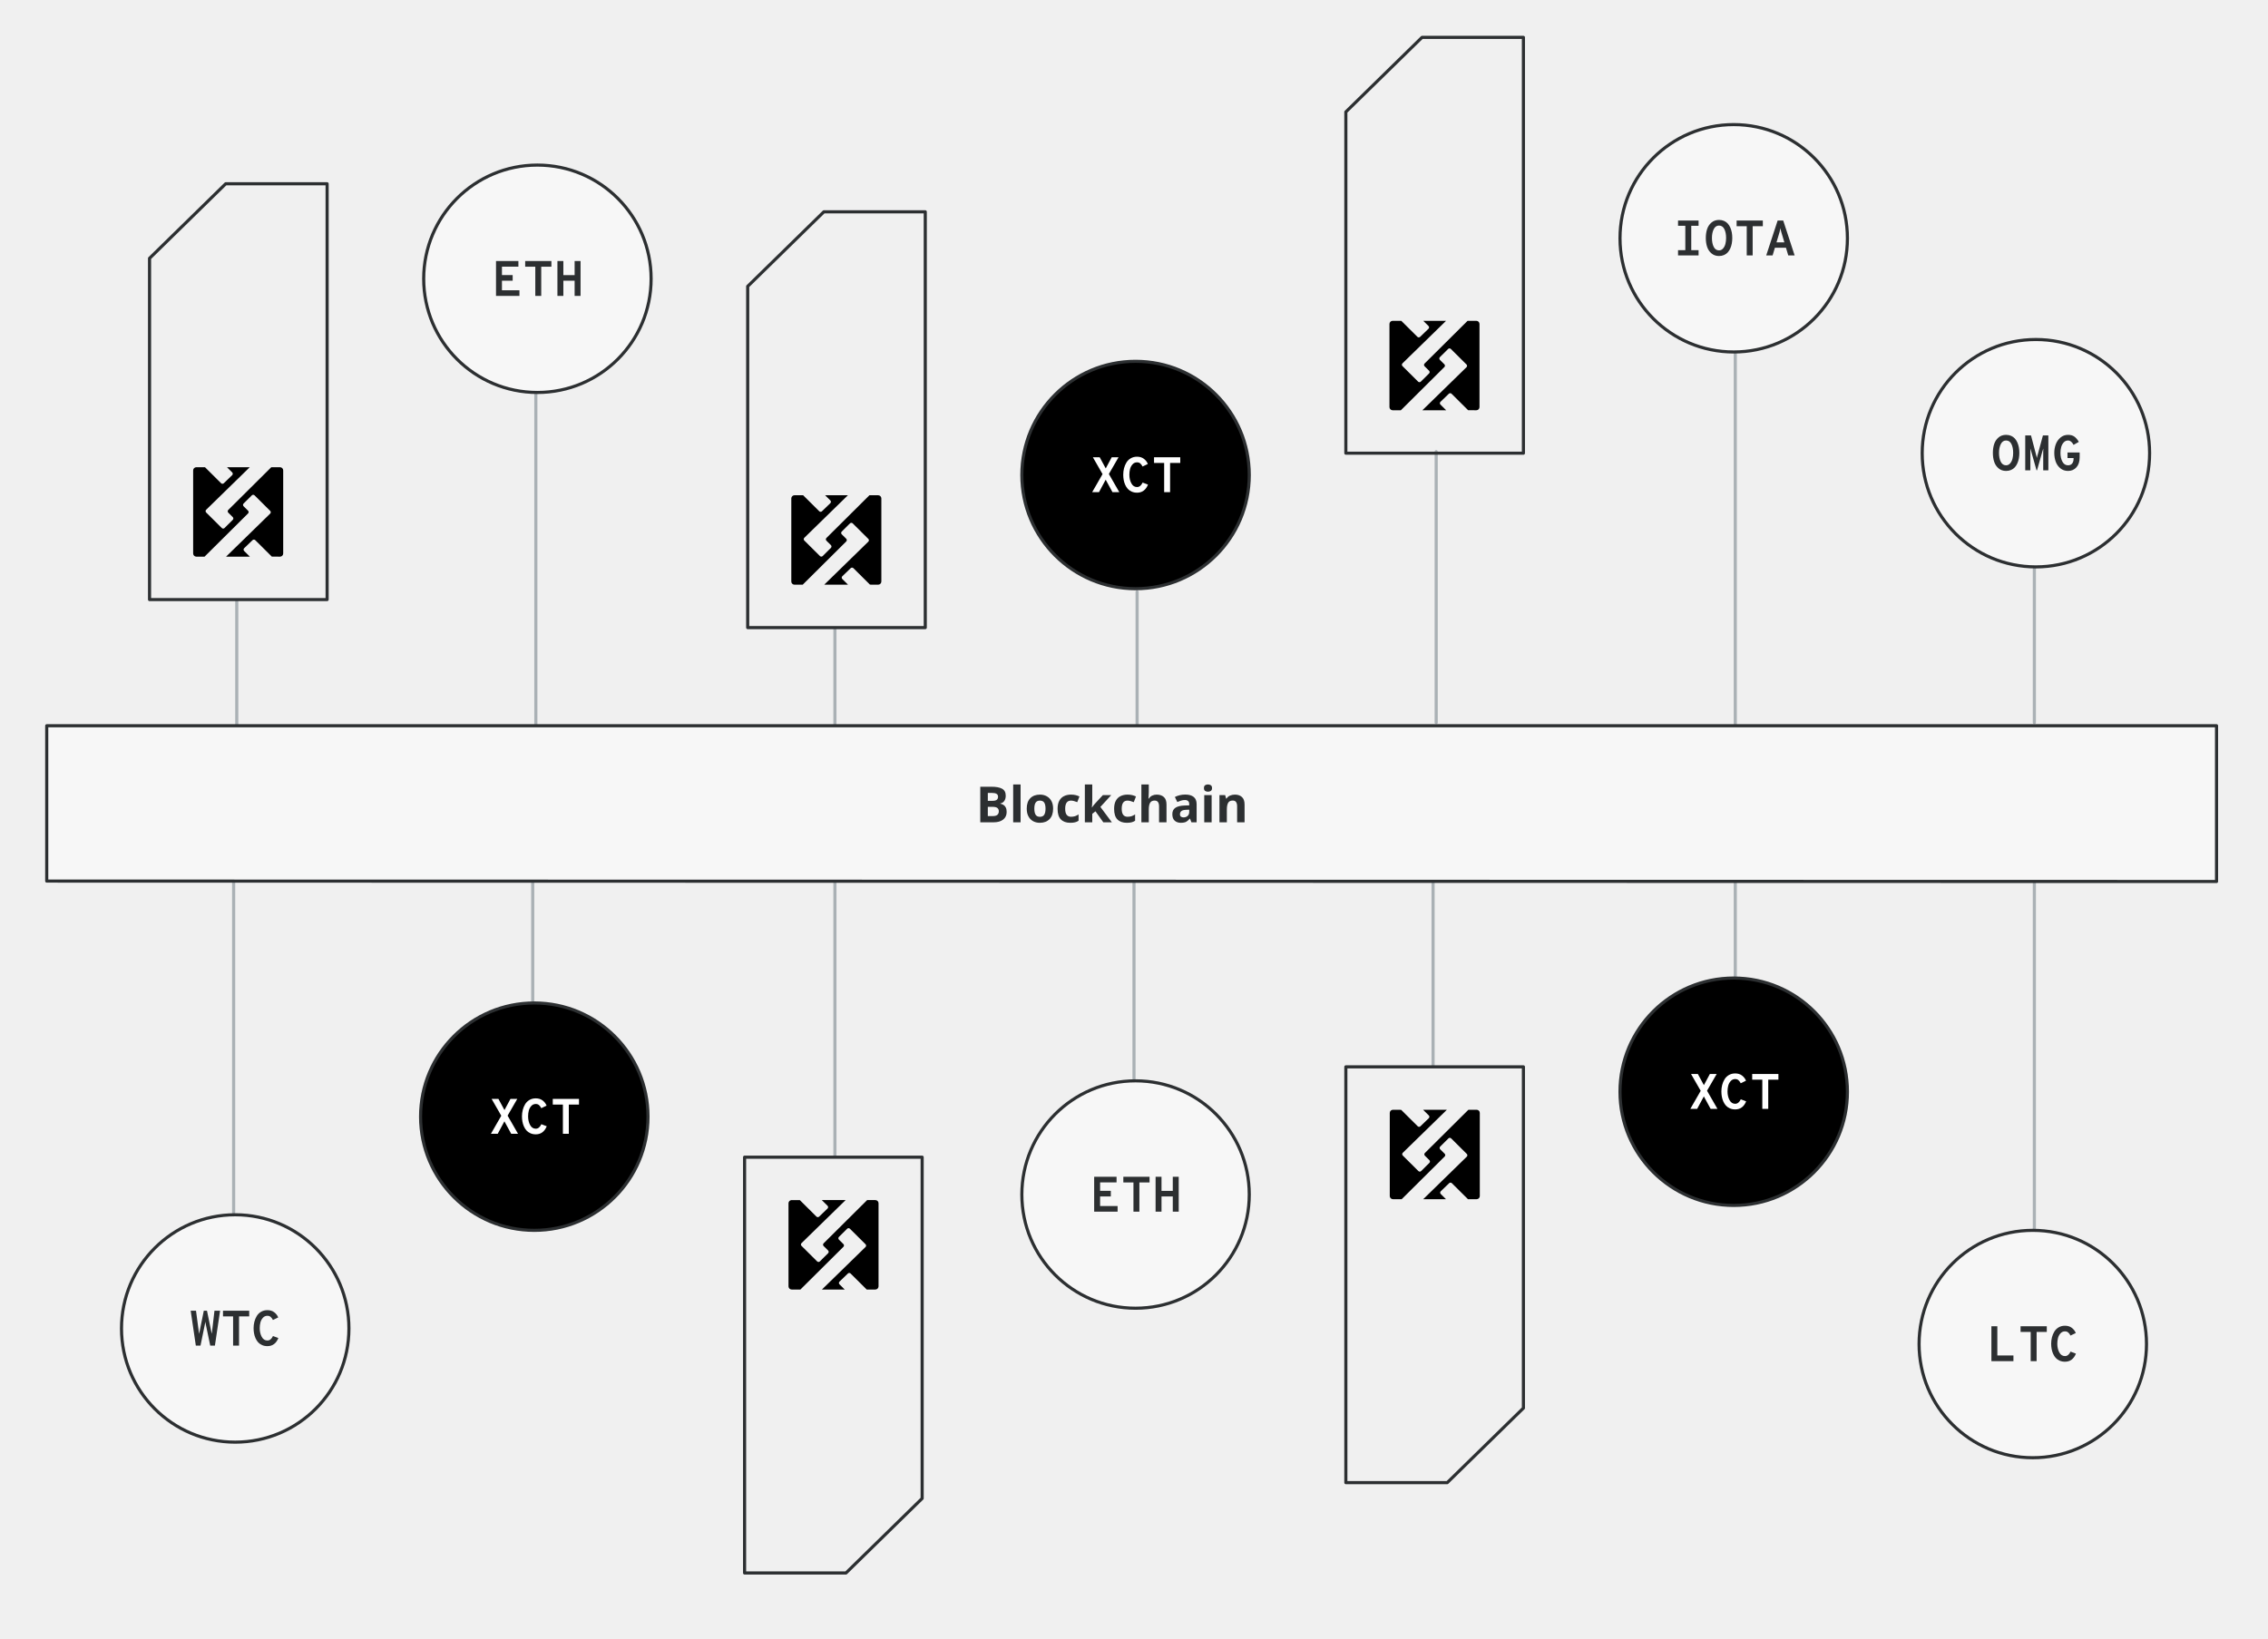
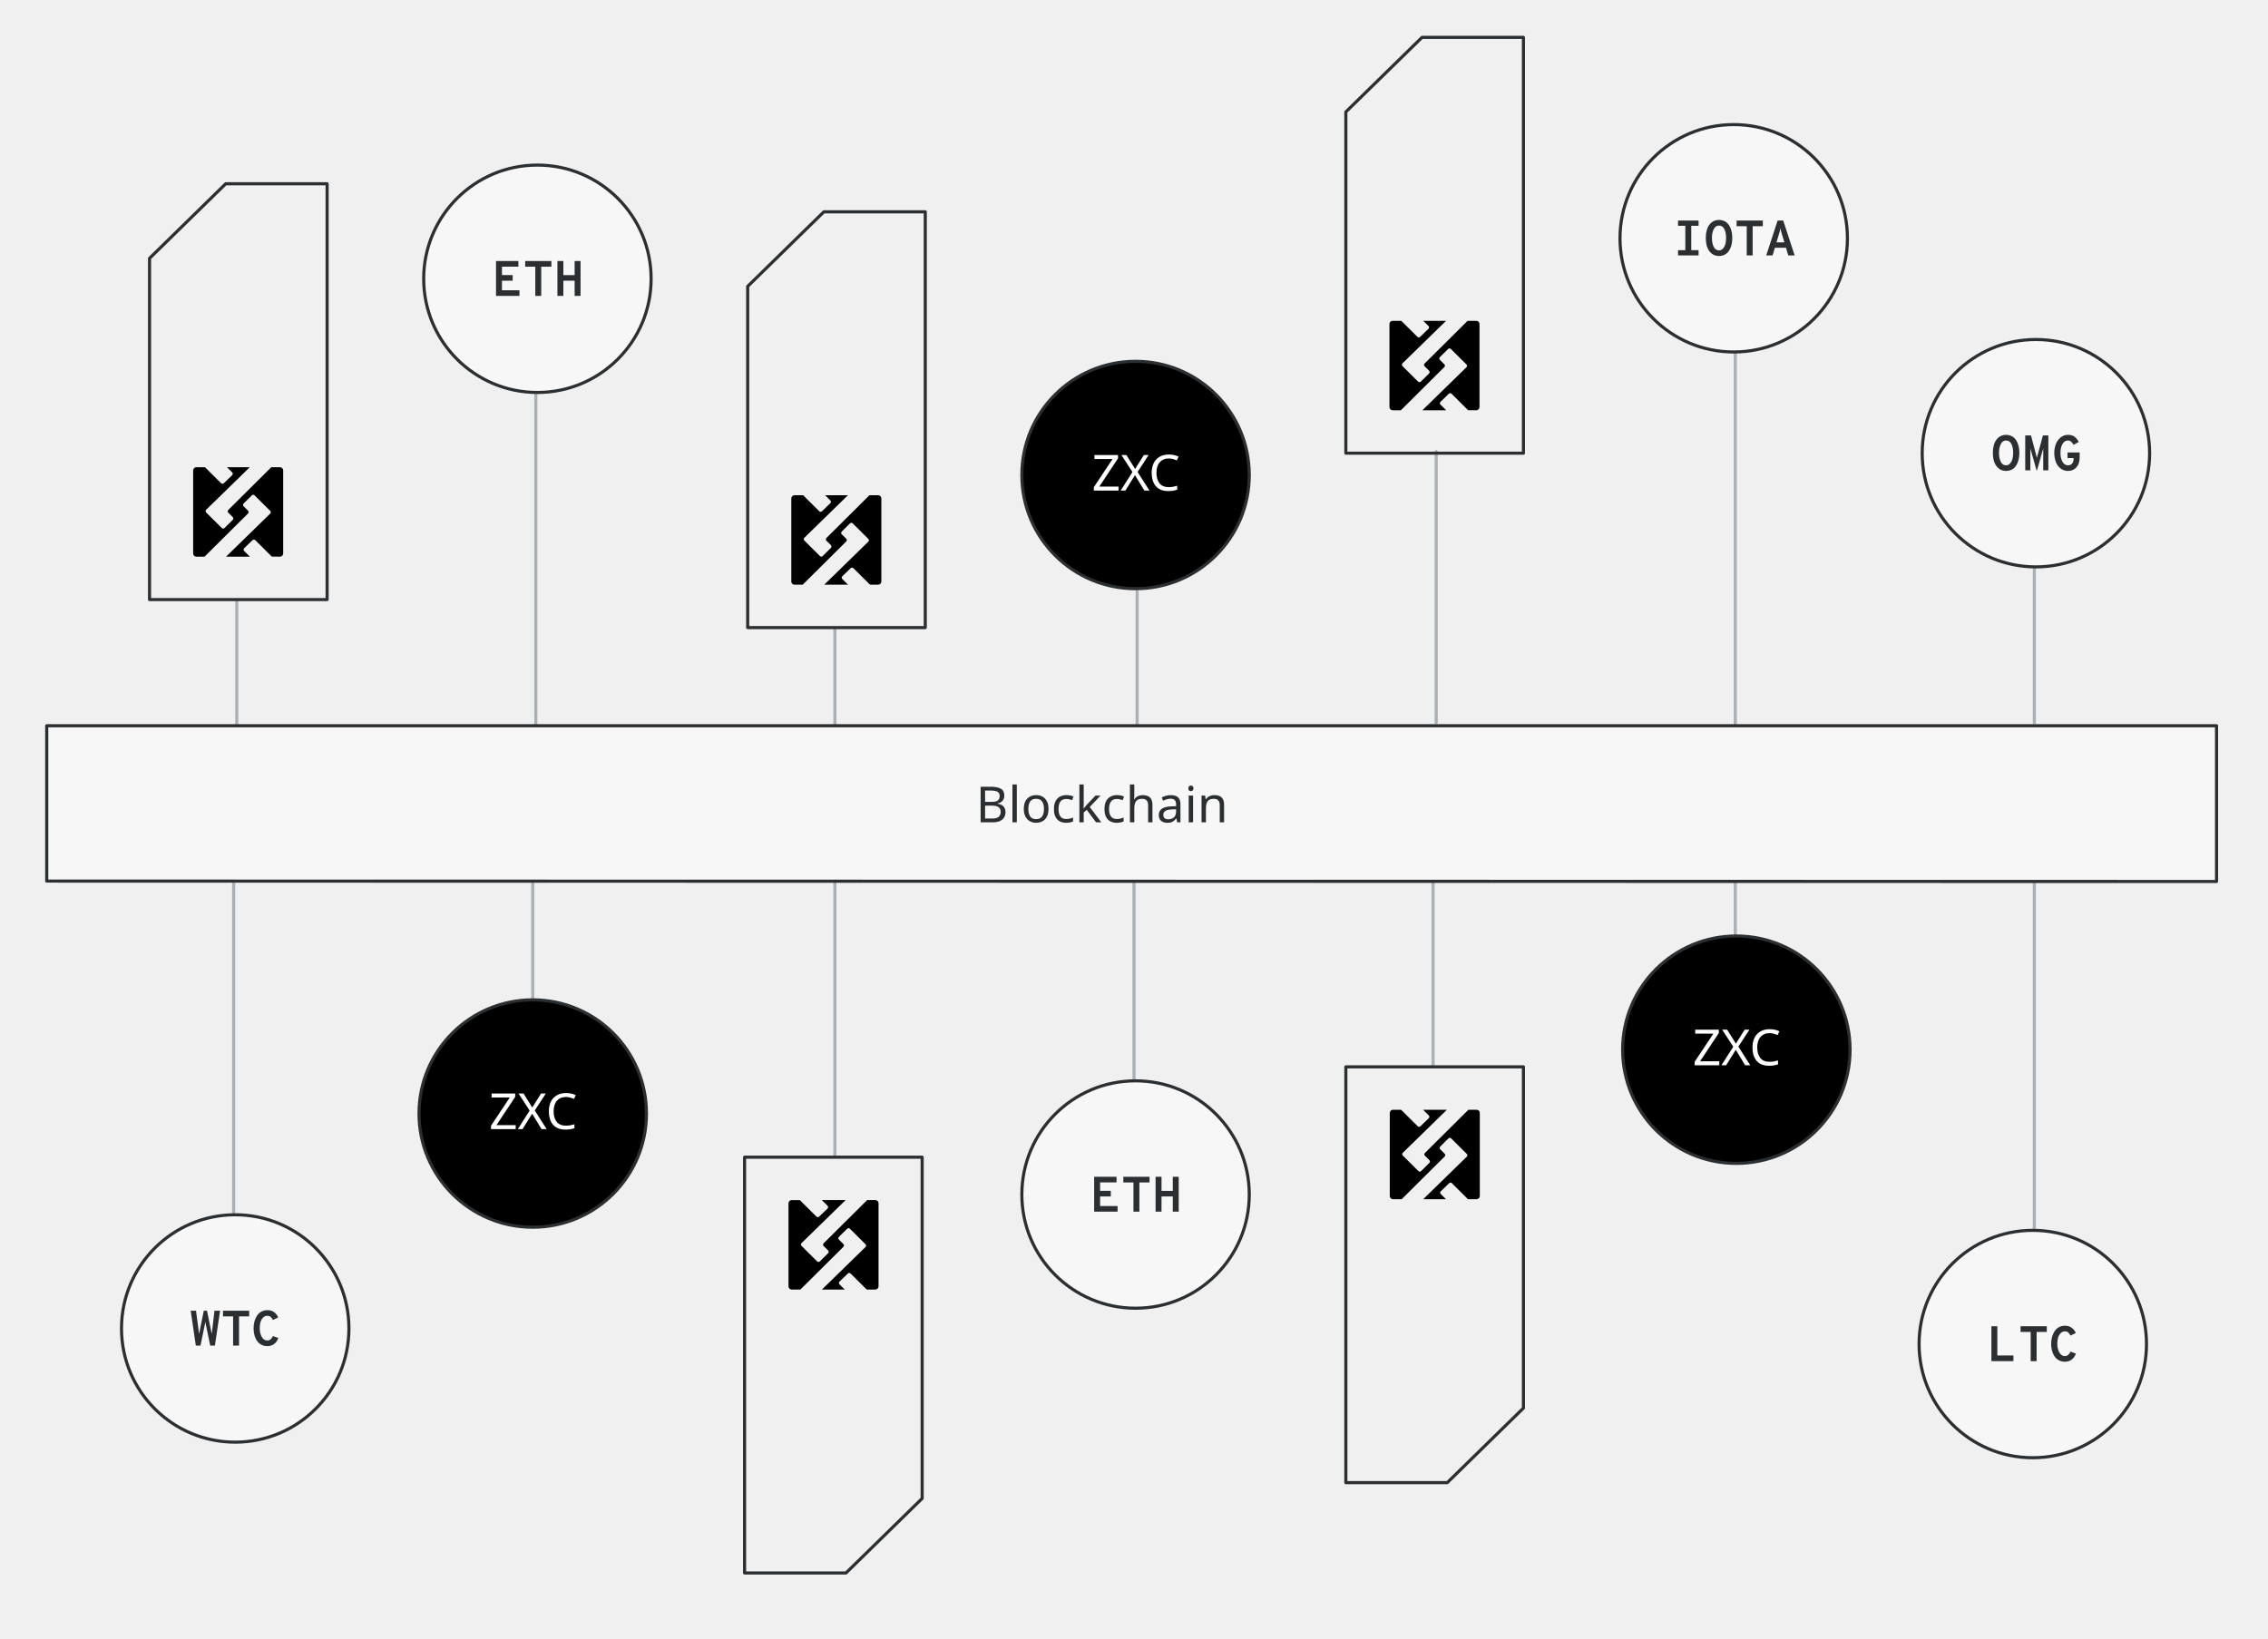
- <svg xmlns="http://www.w3.org/2000/svg" width="728px" height="526px" viewBox="0 0 728 526" version="1.1" style="background: #FFFFFF;">
-   <defs />
-   <g id="02" stroke="none" stroke-width="1" fill="none" fill-rule="evenodd">
-     <path d="M268,202 L268,233" id="Line-5" stroke="#AAB1B5" stroke-linecap="round" stroke-linejoin="round" />
-     <path d="M76,193 L76,233" id="Line-5" stroke="#AAB1B5" stroke-linecap="round" stroke-linejoin="round" />
-     <path d="M171,283 L171,324" id="Line-5" stroke="#AAB1B5" stroke-linecap="round" stroke-linejoin="round" />
-     <path d="M365,190 L365,234" id="Line-5" stroke="#AAB1B5" stroke-linecap="round" stroke-linejoin="round" />
-     <path d="M557,283 L557,315" id="Line-5" stroke="#AAB1B5" stroke-linecap="round" stroke-linejoin="round" />
-     <path d="M460,283 L460,342" id="Line-5" stroke="#AAB1B5" stroke-linecap="round" stroke-linejoin="round" />
-     <path d="M557,113 L557,233" id="Line-5" stroke="#AAB1B5" stroke-linecap="round" stroke-linejoin="round" />
-     <path d="M653,182 L653,232" id="Line-5" stroke="#AAB1B5" stroke-linecap="round" stroke-linejoin="round" />
-     <path d="M461,145 C461,145.665 461,174.665 461,232" id="Line-5" stroke="#AAB1B5" stroke-linecap="round" stroke-linejoin="round" />
-     <path d="M653,283 L653,395" id="Line-5" stroke="#AAB1B5" stroke-linecap="round" stroke-linejoin="round" />
-     <path d="M364,283 L364,348" id="Line-5" stroke="#AAB1B5" stroke-linecap="round" stroke-linejoin="round" />
-     <path d="M75,283 L75,390" id="Line-5" stroke="#AAB1B5" stroke-linecap="round" stroke-linejoin="round" />
-     <path d="M172,124 L172,233" id="Line-5" stroke="#AAB1B5" stroke-linecap="round" stroke-linejoin="round" />
-     <path d="M268,283 L268,371" id="Line-5" stroke="#AAB1B5" stroke-linecap="round" stroke-linejoin="round" />
-     <g id="Blockchain" transform="translate(15, 233)">
-       <polygon stroke="#2C2F31" fill="#F7F7F7" stroke-linecap="round" stroke-linejoin="round" points="0 0 696.482 0 696.482 50 0 49.865" />
-       <text font-family="OverpassMono-Bold, Overpass Mono" font-size="16" font-weight="bold" fill="#2C2F31">
-         <tspan x="298.22" y="31">Blockchain</tspan>
-       </text>
-     </g>
-     <g id="Coin" transform="translate(328, 116)">
-       <circle id="Oval" stroke="#2C2F31" fill="#000000" cx="36.5" cy="36.5" r="36.5" />
-       <path d="M31.28,42 L29.088,42 L26.912,38 L24.768,42 L22.576,42 L25.904,36.208 L22.8,30.8 L24.992,30.8 L26.928,34.384 L28.848,30.8 L31.04,30.8 L27.936,36.176 L31.28,42 Z M36.976,42.176 C36.347,42.176 35.779,42.064 35.272,41.84 C34.765,41.616 34.344,41.32 34.008,40.952 C33.672,40.584 33.392,40.147 33.168,39.64 C32.944,39.133 32.784,38.611 32.688,38.072 C32.592,37.533 32.544,36.976 32.544,36.4 C32.544,35.696 32.627,35.016 32.792,34.36 C32.957,33.704 33.211,33.091 33.552,32.52 C33.893,31.949 34.357,31.491 34.944,31.144 C35.531,30.797 36.208,30.624 36.976,30.624 C37.851,30.624 38.581,30.848 39.168,31.296 C39.755,31.744 40.181,32.299 40.448,32.96 L38.752,33.776 C38.517,33.328 38.264,32.992 37.992,32.768 C37.72,32.544 37.381,32.432 36.976,32.432 C36.4,32.432 35.92,32.645 35.536,33.072 C35.152,33.499 34.885,33.997 34.736,34.568 C34.587,35.139 34.512,35.749 34.512,36.4 C34.512,37.456 34.725,38.381 35.152,39.176 C35.579,39.971 36.187,40.368 36.976,40.368 C37.723,40.368 38.32,39.888 38.768,38.928 L40.496,39.584 C39.792,41.312 38.619,42.176 36.976,42.176 Z M45.68,42 L45.68,32.624 L42.432,32.624 L42.432,30.8 L50.848,30.8 L50.848,32.624 L47.584,32.624 L47.584,42 L45.68,42 Z" id="XCT" fill="#FFFFFF" />
-     </g>
-     <g id="Coin" transform="translate(520, 314)">
-       <circle id="Oval" stroke="#2C2F31" fill="#000000" cx="36.5" cy="36.5" r="36.5" />
-       <path d="M31.28,42 L29.088,42 L26.912,38 L24.768,42 L22.576,42 L25.904,36.208 L22.8,30.8 L24.992,30.8 L26.928,34.384 L28.848,30.8 L31.04,30.8 L27.936,36.176 L31.28,42 Z M36.976,42.176 C36.347,42.176 35.779,42.064 35.272,41.84 C34.765,41.616 34.344,41.32 34.008,40.952 C33.672,40.584 33.392,40.147 33.168,39.64 C32.944,39.133 32.784,38.611 32.688,38.072 C32.592,37.533 32.544,36.976 32.544,36.4 C32.544,35.696 32.627,35.016 32.792,34.36 C32.957,33.704 33.211,33.091 33.552,32.52 C33.893,31.949 34.357,31.491 34.944,31.144 C35.531,30.797 36.208,30.624 36.976,30.624 C37.851,30.624 38.581,30.848 39.168,31.296 C39.755,31.744 40.181,32.299 40.448,32.96 L38.752,33.776 C38.517,33.328 38.264,32.992 37.992,32.768 C37.72,32.544 37.381,32.432 36.976,32.432 C36.4,32.432 35.92,32.645 35.536,33.072 C35.152,33.499 34.885,33.997 34.736,34.568 C34.587,35.139 34.512,35.749 34.512,36.4 C34.512,37.456 34.725,38.381 35.152,39.176 C35.579,39.971 36.187,40.368 36.976,40.368 C37.723,40.368 38.32,39.888 38.768,38.928 L40.496,39.584 C39.792,41.312 38.619,42.176 36.976,42.176 Z M45.68,42 L45.68,32.624 L42.432,32.624 L42.432,30.8 L50.848,30.8 L50.848,32.624 L47.584,32.624 L47.584,42 L45.68,42 Z" id="XCT" fill="#FFFFFF" />
-     </g>
-     <g id="Coin" transform="translate(135, 322)">
-       <circle id="Oval" stroke="#2C2F31" fill="#000000" cx="36.5" cy="36.5" r="36.5" />
-       <path d="M31.28,42 L29.088,42 L26.912,38 L24.768,42 L22.576,42 L25.904,36.208 L22.8,30.8 L24.992,30.8 L26.928,34.384 L28.848,30.8 L31.04,30.8 L27.936,36.176 L31.28,42 Z M36.976,42.176 C36.347,42.176 35.779,42.064 35.272,41.84 C34.765,41.616 34.344,41.32 34.008,40.952 C33.672,40.584 33.392,40.147 33.168,39.64 C32.944,39.133 32.784,38.611 32.688,38.072 C32.592,37.533 32.544,36.976 32.544,36.4 C32.544,35.696 32.627,35.016 32.792,34.36 C32.957,33.704 33.211,33.091 33.552,32.52 C33.893,31.949 34.357,31.491 34.944,31.144 C35.531,30.797 36.208,30.624 36.976,30.624 C37.851,30.624 38.581,30.848 39.168,31.296 C39.755,31.744 40.181,32.299 40.448,32.96 L38.752,33.776 C38.517,33.328 38.264,32.992 37.992,32.768 C37.72,32.544 37.381,32.432 36.976,32.432 C36.4,32.432 35.92,32.645 35.536,33.072 C35.152,33.499 34.885,33.997 34.736,34.568 C34.587,35.139 34.512,35.749 34.512,36.4 C34.512,37.456 34.725,38.381 35.152,39.176 C35.579,39.971 36.187,40.368 36.976,40.368 C37.723,40.368 38.32,39.888 38.768,38.928 L40.496,39.584 C39.792,41.312 38.619,42.176 36.976,42.176 Z M45.68,42 L45.68,32.624 L42.432,32.624 L42.432,30.8 L50.848,30.8 L50.848,32.624 L47.584,32.624 L47.584,42 L45.68,42 Z" id="XCT" fill="#FFFFFF" />
-     </g>
-     <g id="Coin" transform="translate(136, 53)">
-       <circle id="Oval" stroke="#2C2F31" fill="#F7F7F7" stroke-linecap="round" stroke-linejoin="round" cx="36.5" cy="36.5" r="36.5" />
-       <path d="M23.216,42 L23.216,30.8 L30.4,30.8 L30.4,32.608 L25.12,32.608 L25.12,35.312 L28.56,35.312 L28.56,37.12 L25.12,37.12 L25.12,40.192 L30.736,40.192 L30.736,42 L23.216,42 Z M35.824,42 L35.824,32.624 L32.576,32.624 L32.576,30.8 L40.992,30.8 L40.992,32.624 L37.728,32.624 L37.728,42 L35.824,42 Z M42.928,42 L42.928,30.8 L44.832,30.8 L44.832,35.328 L48.448,35.328 L48.448,30.8 L50.352,30.8 L50.352,42 L48.448,42 L48.448,37.12 L44.832,37.12 L44.832,42 L42.928,42 Z" id="ETH" fill="#2C2F31" />
-     </g>
-     <g id="Coin" transform="translate(520, 40)">
-       <circle id="Oval" stroke="#2C2F31" fill="#F7F7F7" stroke-linecap="round" stroke-linejoin="round" cx="36.5" cy="36.5" r="36.5" />
-       <path d="M25.224,32.48 L22.872,32.48 L22.872,40.32 L25.224,40.32 L25.224,42 L18.632,42 L18.632,40.32 L20.968,40.32 L20.968,32.48 L18.632,32.48 L18.632,30.8 L25.224,30.8 L25.224,32.48 Z M31.784,42.192 C30.824,42.192 30.016,41.912 29.36,41.352 C28.704,40.792 28.237,40.091 27.96,39.248 C27.683,38.405 27.544,37.456 27.544,36.4 C27.544,35.344 27.683,34.395 27.96,33.552 C28.237,32.709 28.704,32.008 29.36,31.448 C30.016,30.888 30.824,30.608 31.784,30.608 C32.371,30.608 32.904,30.712 33.384,30.92 C33.864,31.128 34.267,31.413 34.592,31.776 C34.917,32.139 35.189,32.568 35.408,33.064 C35.627,33.56 35.787,34.085 35.888,34.64 C35.989,35.195 36.04,35.781 36.04,36.4 C36.04,37.019 35.989,37.605 35.888,38.16 C35.787,38.715 35.627,39.24 35.408,39.736 C35.189,40.232 34.917,40.661 34.592,41.024 C34.267,41.387 33.864,41.672 33.384,41.88 C32.904,42.088 32.371,42.192 31.784,42.192 Z M31.784,40.384 C32.285,40.384 32.712,40.187 33.064,39.792 C33.416,39.397 33.669,38.909 33.824,38.328 C33.979,37.747 34.056,37.104 34.056,36.4 C34.056,35.248 33.867,34.296 33.488,33.544 C33.109,32.792 32.541,32.416 31.784,32.416 C31.037,32.416 30.472,32.803 30.088,33.576 C29.704,34.349 29.512,35.291 29.512,36.4 C29.512,37.541 29.701,38.491 30.08,39.248 C30.459,40.005 31.027,40.384 31.784,40.384 Z M40.68,42 L40.68,32.624 L37.432,32.624 L37.432,30.8 L45.848,30.8 L45.848,32.624 L42.584,32.624 L42.584,42 L40.68,42 Z M54.008,42 L53.272,39.536 L49.72,39.536 L48.984,42 L46.936,42 L50.6,30.8 L52.392,30.8 L56.056,42 L54.008,42 Z M50.232,37.808 L52.76,37.808 L51.768,34.48 C51.661,34.139 51.571,33.723 51.496,33.232 C51.368,33.883 51.277,34.299 51.224,34.48 L50.232,37.808 Z" id="IOTA" fill="#2C2F31" />
-     </g>
-     <g id="Coin" transform="translate(617, 109)">
-       <circle id="Oval" stroke="#2C2F31" fill="#F7F7F7" stroke-linecap="round" stroke-linejoin="round" cx="36.5" cy="36.5" r="36.5" />
-       <path d="M26.928,42.192 C25.968,42.192 25.16,41.912 24.504,41.352 C23.848,40.792 23.381,40.091 23.104,39.248 C22.827,38.405 22.688,37.456 22.688,36.4 C22.688,35.344 22.827,34.395 23.104,33.552 C23.381,32.709 23.848,32.008 24.504,31.448 C25.16,30.888 25.968,30.608 26.928,30.608 C27.515,30.608 28.048,30.712 28.528,30.92 C29.008,31.128 29.411,31.413 29.736,31.776 C30.061,32.139 30.333,32.568 30.552,33.064 C30.771,33.56 30.931,34.085 31.032,34.64 C31.133,35.195 31.184,35.781 31.184,36.4 C31.184,37.019 31.133,37.605 31.032,38.16 C30.931,38.715 30.771,39.24 30.552,39.736 C30.333,40.232 30.061,40.661 29.736,41.024 C29.411,41.387 29.008,41.672 28.528,41.88 C28.048,42.088 27.515,42.192 26.928,42.192 Z M26.928,40.384 C27.429,40.384 27.856,40.187 28.208,39.792 C28.56,39.397 28.813,38.909 28.968,38.328 C29.123,37.747 29.2,37.104 29.2,36.4 C29.2,35.248 29.011,34.296 28.632,33.544 C28.253,32.792 27.685,32.416 26.928,32.416 C26.181,32.416 25.616,32.803 25.232,33.576 C24.848,34.349 24.656,35.291 24.656,36.4 C24.656,37.541 24.845,38.491 25.224,39.248 C25.603,40.005 26.171,40.384 26.928,40.384 Z M33.072,42 L33.072,30.8 L34.928,30.8 L36.544,36.944 C36.693,37.499 36.784,37.867 36.816,38.048 C36.859,37.707 36.949,37.339 37.088,36.944 L38.752,30.8 L40.496,30.8 L40.496,42 L38.848,42 L38.848,35.92 C38.848,35.451 38.859,35.141 38.88,34.992 L38.576,35.92 L36.864,42 L36.704,42 L34.992,35.92 L34.688,34.992 C34.709,35.291 34.72,35.6 34.72,35.92 L34.72,42 L33.072,42 Z M46.816,42.192 C45.845,42.192 45.019,41.907 44.336,41.336 C43.653,40.765 43.16,40.056 42.856,39.208 C42.552,38.36 42.4,37.424 42.4,36.4 C42.4,35.429 42.557,34.515 42.872,33.656 C43.187,32.797 43.688,32.075 44.376,31.488 C45.064,30.901 45.877,30.608 46.816,30.608 C47.68,30.608 48.376,30.811 48.904,31.216 C49.432,31.621 49.888,32.171 50.272,32.864 L48.592,33.824 C48.091,32.885 47.499,32.416 46.816,32.416 C46.251,32.416 45.779,32.632 45.4,33.064 C45.021,33.496 44.757,33.997 44.608,34.568 C44.459,35.139 44.384,35.749 44.384,36.4 C44.384,37.499 44.592,38.437 45.008,39.216 C45.424,39.995 46.027,40.384 46.816,40.384 C47.392,40.384 47.832,40.192 48.136,39.808 C48.44,39.424 48.592,38.923 48.592,38.304 L48.592,38.064 L46.64,38.064 L46.64,36.272 L50.544,36.272 L50.544,37.824 C50.544,39.2 50.197,40.272 49.504,41.04 C48.811,41.808 47.915,42.192 46.816,42.192 Z" id="OMG" fill="#2C2F31" />
-     </g>
-     <g id="Coin" transform="translate(328, 347)">
-       <circle id="Oval" stroke="#2C2F31" fill="#F7F7F7" stroke-linecap="round" stroke-linejoin="round" cx="36.5" cy="36.5" r="36.5" />
-       <path d="M23.216,42 L23.216,30.8 L30.4,30.8 L30.4,32.608 L25.12,32.608 L25.12,35.312 L28.56,35.312 L28.56,37.12 L25.12,37.12 L25.12,40.192 L30.736,40.192 L30.736,42 L23.216,42 Z M35.824,42 L35.824,32.624 L32.576,32.624 L32.576,30.8 L40.992,30.8 L40.992,32.624 L37.728,32.624 L37.728,42 L35.824,42 Z M42.928,42 L42.928,30.8 L44.832,30.8 L44.832,35.328 L48.448,35.328 L48.448,30.8 L50.352,30.8 L50.352,42 L48.448,42 L48.448,37.12 L44.832,37.12 L44.832,42 L42.928,42 Z" id="ETH" fill="#2C2F31" />
-     </g>
-     <g id="Coin" transform="translate(39, 390)">
-       <circle id="Oval" stroke="#2C2F31" fill="#F7F7F7" stroke-linecap="round" stroke-linejoin="round" cx="36.5" cy="36.5" r="36.5" />
-       <path d="M26.912,34.339 C26.901,34.435 26.877,34.575 26.84,34.76 C26.803,34.947 26.779,35.072 26.768,35.136 L25.36,42 L23.856,42 L22.208,30.8 L23.92,30.8 L24.8,37.472 C24.811,37.515 24.824,37.589 24.84,37.696 C24.856,37.803 24.869,37.901 24.88,37.992 C24.891,38.083 24.901,38.171 24.912,38.256 C24.933,38.117 24.987,37.851 25.072,37.456 L26.416,30.8 L27.44,30.8 L28.8,37.424 C28.896,37.893 28.949,38.155 28.96,38.208 C28.971,38.101 28.992,37.952 29.024,37.76 C29.056,37.568 29.072,37.461 29.072,37.44 L29.84,30.8 L31.648,30.8 L29.984,42 L28.48,42 L27.056,35.152 C26.992,34.821 26.944,34.549 26.912,34.336 L26.912,34.339 Z M35.824,42 L35.824,32.624 L32.576,32.624 L32.576,30.8 L40.992,30.8 L40.992,32.624 L37.728,32.624 L37.728,42 L35.824,42 Z M46.832,42.176 C46.203,42.176 45.635,42.064 45.128,41.84 C44.621,41.616 44.2,41.32 43.864,40.952 C43.528,40.584 43.248,40.147 43.024,39.64 C42.8,39.133 42.64,38.611 42.544,38.072 C42.448,37.533 42.4,36.976 42.4,36.4 C42.4,35.696 42.483,35.016 42.648,34.36 C42.813,33.704 43.067,33.091 43.408,32.52 C43.749,31.949 44.213,31.491 44.8,31.144 C45.387,30.797 46.064,30.624 46.832,30.624 C47.707,30.624 48.437,30.848 49.024,31.296 C49.611,31.744 50.037,32.299 50.304,32.96 L48.608,33.776 C48.373,33.328 48.12,32.992 47.848,32.768 C47.576,32.544 47.237,32.432 46.832,32.432 C46.256,32.432 45.776,32.645 45.392,33.072 C45.008,33.499 44.741,33.997 44.592,34.568 C44.443,35.139 44.368,35.749 44.368,36.4 C44.368,37.456 44.581,38.381 45.008,39.176 C45.435,39.971 46.043,40.368 46.832,40.368 C47.579,40.368 48.176,39.888 48.624,38.928 L50.352,39.584 C49.648,41.312 48.475,42.176 46.832,42.176 Z" id="WTC" fill="#2C2F31" />
-     </g>
-     <g id="Coin" transform="translate(616, 395)">
-       <circle id="Oval" stroke="#2C2F31" fill="#F7F7F7" stroke-linecap="round" stroke-linejoin="round" cx="36.5" cy="36.5" r="36.5" />
-       <path d="M23.216,42 L23.216,30.8 L25.12,30.8 L25.12,40.176 L30.288,40.176 L30.288,42 L23.216,42 Z M35.824,42 L35.824,32.624 L32.576,32.624 L32.576,30.8 L40.992,30.8 L40.992,32.624 L37.728,32.624 L37.728,42 L35.824,42 Z M46.832,42.176 C46.203,42.176 45.635,42.064 45.128,41.84 C44.621,41.616 44.2,41.32 43.864,40.952 C43.528,40.584 43.248,40.147 43.024,39.64 C42.8,39.133 42.64,38.611 42.544,38.072 C42.448,37.533 42.4,36.976 42.4,36.4 C42.4,35.696 42.483,35.016 42.648,34.36 C42.813,33.704 43.067,33.091 43.408,32.52 C43.749,31.949 44.213,31.491 44.8,31.144 C45.387,30.797 46.064,30.624 46.832,30.624 C47.707,30.624 48.437,30.848 49.024,31.296 C49.611,31.744 50.037,32.299 50.304,32.96 L48.608,33.776 C48.373,33.328 48.12,32.992 47.848,32.768 C47.576,32.544 47.237,32.432 46.832,32.432 C46.256,32.432 45.776,32.645 45.392,33.072 C45.008,33.499 44.741,33.997 44.592,34.568 C44.443,35.139 44.368,35.749 44.368,36.4 C44.368,37.456 44.581,38.381 45.008,39.176 C45.435,39.971 46.043,40.368 46.832,40.368 C47.579,40.368 48.176,39.888 48.624,38.928 L50.352,39.584 C49.648,41.312 48.475,42.176 46.832,42.176 Z" id="LTC" fill="#2C2F31" />
-     </g>
-     <g id="Platform" transform="translate(240, 68)">
-       <polygon id="Xcert-image" stroke="#2C2F31" stroke-linecap="round" stroke-linejoin="round" transform="translate(28.5, 66.74476) scale(-1, -1) translate(-28.5, -66.74476) " points="0 0 57 0 57 109.561 32.551 133.49 0 133.49" />
-       <path d="M39.079,91 L25.272,104.717 C25.031,104.957 25.031,105.346 25.272,105.586 L26.717,107.021 C26.959,107.262 26.959,107.651 26.717,107.891 L24.068,110.522 C23.827,110.763 23.435,110.763 23.194,110.522 L18.17,105.531 C17.927,105.29 17.929,104.898 18.174,104.658 L32.168,91 L24.859,91 L26.537,92.668 C26.782,92.91 26.779,93.305 26.531,93.543 L23.836,96.144 C23.594,96.378 23.207,96.375 22.968,96.138 L17.797,91 L15.022,91 C14.46,91 14,91.457 14,92.016 L14,118.699 C14,119.258 14.46,119.714 15.022,119.714 L17.658,119.714 L31.629,105.834 C31.87,105.594 31.87,105.205 31.629,104.965 L30.184,103.529 C29.942,103.289 29.942,102.9 30.184,102.66 L32.833,100.028 C33.075,99.789 33.466,99.789 33.708,100.028 L38.731,105.019 C38.974,105.261 38.972,105.653 38.727,105.892 L24.565,119.714 L32.207,119.714 L30.363,117.883 C30.12,117.64 30.123,117.246 30.37,117.007 L33.065,114.407 C33.307,114.173 33.694,114.176 33.933,114.413 L39.25,119.695 L41.879,119.714 C42.441,119.714 42.901,119.258 42.901,118.699 L42.901,92.016 C42.901,91.457 42.441,91 41.879,91 L39.079,91 Z" id="Fill-10" fill="#000000" />
-     </g>
-     <g id="Platform" transform="translate(432, 12)">
-       <polygon id="Xcert-image" stroke="#2C2F31" stroke-linecap="round" stroke-linejoin="round" transform="translate(28.5, 66.74476) scale(-1, -1) translate(-28.5, -66.74476) " points="0 0 57 0 57 109.561 32.551 133.49 0 133.49" />
-       <path d="M39.079,91 L25.272,104.717 C25.031,104.957 25.031,105.346 25.272,105.586 L26.717,107.021 C26.959,107.262 26.959,107.651 26.717,107.891 L24.068,110.522 C23.827,110.763 23.435,110.763 23.194,110.522 L18.17,105.531 C17.927,105.29 17.929,104.898 18.174,104.658 L32.168,91 L24.859,91 L26.537,92.668 C26.782,92.91 26.779,93.305 26.531,93.543 L23.836,96.144 C23.594,96.378 23.207,96.375 22.968,96.138 L17.797,91 L15.022,91 C14.46,91 14,91.457 14,92.016 L14,118.699 C14,119.258 14.46,119.714 15.022,119.714 L17.658,119.714 L31.629,105.834 C31.87,105.594 31.87,105.205 31.629,104.965 L30.184,103.529 C29.942,103.289 29.942,102.9 30.184,102.66 L32.833,100.028 C33.075,99.789 33.466,99.789 33.708,100.028 L38.731,105.019 C38.974,105.261 38.972,105.653 38.727,105.892 L24.565,119.714 L32.207,119.714 L30.363,117.883 C30.12,117.64 30.123,117.246 30.37,117.007 L33.065,114.407 C33.307,114.173 33.694,114.176 33.933,114.413 L39.25,119.695 L41.879,119.714 C42.441,119.714 42.901,119.258 42.901,118.699 L42.901,92.016 C42.901,91.457 42.441,91 41.879,91 L39.079,91 Z" id="Fill-10" fill="#000000" />
-     </g>
-     <g id="Platform" transform="translate(460.5, 409) scale(-1, -1) translate(-460.5, -409) translate(432, 342)">
-       <polygon id="Xcert-image" stroke="#2C2F31" stroke-linecap="round" stroke-linejoin="round" transform="translate(28.5, 66.74476) scale(-1, -1) translate(-28.5, -66.74476) " points="0 0 57 0 57 109.561 32.551 133.49 0 133.49" />
-       <path d="M39.079,91 L25.272,104.717 C25.031,104.957 25.031,105.346 25.272,105.586 L26.717,107.021 C26.959,107.262 26.959,107.651 26.717,107.891 L24.068,110.522 C23.827,110.763 23.435,110.763 23.194,110.522 L18.17,105.531 C17.927,105.29 17.929,104.898 18.174,104.658 L32.168,91 L24.859,91 L26.537,92.668 C26.782,92.91 26.779,93.305 26.531,93.543 L23.836,96.144 C23.594,96.378 23.207,96.375 22.968,96.138 L17.797,91 L15.022,91 C14.46,91 14,91.457 14,92.016 L14,118.699 C14,119.258 14.46,119.714 15.022,119.714 L17.658,119.714 L31.629,105.834 C31.87,105.594 31.87,105.205 31.629,104.965 L30.184,103.529 C29.942,103.289 29.942,102.9 30.184,102.66 L32.833,100.028 C33.075,99.789 33.466,99.789 33.708,100.028 L38.731,105.019 C38.974,105.261 38.972,105.653 38.727,105.892 L24.565,119.714 L32.207,119.714 L30.363,117.883 C30.12,117.64 30.123,117.246 30.37,117.007 L33.065,114.407 C33.307,114.173 33.694,114.176 33.933,114.413 L39.25,119.695 L41.879,119.714 C42.441,119.714 42.901,119.258 42.901,118.699 L42.901,92.016 C42.901,91.457 42.441,91 41.879,91 L39.079,91 Z" id="Fill-10" fill="#000000" />
-     </g>
-     <g id="Platform" transform="translate(48, 59)">
-       <polygon id="Xcert-image" stroke="#2C2F31" stroke-linecap="round" stroke-linejoin="round" transform="translate(28.5, 66.74476) scale(-1, -1) translate(-28.5, -66.74476) " points="0 0 57 0 57 109.561 32.551 133.49 0 133.49" />
-       <path d="M39.079,91 L25.272,104.717 C25.031,104.957 25.031,105.346 25.272,105.586 L26.717,107.021 C26.959,107.262 26.959,107.651 26.717,107.891 L24.068,110.522 C23.827,110.763 23.435,110.763 23.194,110.522 L18.17,105.531 C17.927,105.29 17.929,104.898 18.174,104.658 L32.168,91 L24.859,91 L26.537,92.668 C26.782,92.91 26.779,93.305 26.531,93.543 L23.836,96.144 C23.594,96.378 23.207,96.375 22.968,96.138 L17.797,91 L15.022,91 C14.46,91 14,91.457 14,92.016 L14,118.699 C14,119.258 14.46,119.714 15.022,119.714 L17.658,119.714 L31.629,105.834 C31.87,105.594 31.87,105.205 31.629,104.965 L30.184,103.529 C29.942,103.289 29.942,102.9 30.184,102.66 L32.833,100.028 C33.075,99.789 33.466,99.789 33.708,100.028 L38.731,105.019 C38.974,105.261 38.972,105.653 38.727,105.892 L24.565,119.714 L32.207,119.714 L30.363,117.883 C30.12,117.64 30.123,117.246 30.37,117.007 L33.065,114.407 C33.307,114.173 33.694,114.176 33.933,114.413 L39.25,119.695 L41.879,119.714 C42.441,119.714 42.901,119.258 42.901,118.699 L42.901,92.016 C42.901,91.457 42.441,91 41.879,91 L39.079,91 Z" id="Fill-10" fill="#000000" />
-     </g>
-     <g id="Platform" transform="translate(267.5, 438) scale(-1, -1) translate(-267.5, -438) translate(239, 371)">
-       <polygon id="Xcert-image" stroke="#2C2F31" stroke-linecap="round" stroke-linejoin="round" transform="translate(28.5, 66.74476) scale(-1, -1) translate(-28.5, -66.74476) " points="0 0 57 0 57 109.561 32.551 133.49 0 133.49" />
-       <path d="M39.079,91 L25.272,104.717 C25.031,104.957 25.031,105.346 25.272,105.586 L26.717,107.021 C26.959,107.262 26.959,107.651 26.717,107.891 L24.068,110.522 C23.827,110.763 23.435,110.763 23.194,110.522 L18.17,105.531 C17.927,105.29 17.929,104.898 18.174,104.658 L32.168,91 L24.859,91 L26.537,92.668 C26.782,92.91 26.779,93.305 26.531,93.543 L23.836,96.144 C23.594,96.378 23.207,96.375 22.968,96.138 L17.797,91 L15.022,91 C14.46,91 14,91.457 14,92.016 L14,118.699 C14,119.258 14.46,119.714 15.022,119.714 L17.658,119.714 L31.629,105.834 C31.87,105.594 31.87,105.205 31.629,104.965 L30.184,103.529 C29.942,103.289 29.942,102.9 30.184,102.66 L32.833,100.028 C33.075,99.789 33.466,99.789 33.708,100.028 L38.731,105.019 C38.974,105.261 38.972,105.653 38.727,105.892 L24.565,119.714 L32.207,119.714 L30.363,117.883 C30.12,117.64 30.123,117.246 30.37,117.007 L33.065,114.407 C33.307,114.173 33.694,114.176 33.933,114.413 L39.25,119.695 L41.879,119.714 C42.441,119.714 42.901,119.258 42.901,118.699 L42.901,92.016 C42.901,91.457 42.441,91 41.879,91 L39.079,91 Z" id="Fill-10" fill="#000000" />
-     </g>
+ <svg xmlns="http://www.w3.org/2000/svg" version="1.1" id="Layer_1" x="0px" y="0px" width="728px" height="526px" viewBox="0 0 728 526" enable-background="new 0 0 728 526" xml:space="preserve">
+   <path id="Line-5" fill="none" stroke="#AAB1B5" stroke-linecap="round" stroke-linejoin="round" d="M268,202v31" />
+   <path id="Line-5_1_" fill="none" stroke="#AAB1B5" stroke-linecap="round" stroke-linejoin="round" d="M76,193v40" />
+   <path id="Line-5_2_" fill="none" stroke="#AAB1B5" stroke-linecap="round" stroke-linejoin="round" d="M171,283v41" />
+   <path id="Line-5_3_" fill="none" stroke="#AAB1B5" stroke-linecap="round" stroke-linejoin="round" d="M365,190v44" />
+   <path id="Line-5_4_" fill="none" stroke="#AAB1B5" stroke-linecap="round" stroke-linejoin="round" d="M557,283v32" />
+   <path id="Line-5_5_" fill="none" stroke="#AAB1B5" stroke-linecap="round" stroke-linejoin="round" d="M460,283v59" />
+   <path id="Line-5_6_" fill="none" stroke="#AAB1B5" stroke-linecap="round" stroke-linejoin="round" d="M557,113v120" />
+   <path id="Line-5_7_" fill="none" stroke="#AAB1B5" stroke-linecap="round" stroke-linejoin="round" d="M653,182v50" />
+   <path id="Line-5_8_" fill="none" stroke="#AAB1B5" stroke-linecap="round" stroke-linejoin="round" d="M461,145  c0,0.665,0,29.665,0,87" />
+   <path id="Line-5_9_" fill="none" stroke="#AAB1B5" stroke-linecap="round" stroke-linejoin="round" d="M653,283v112" />
+   <path id="Line-5_10_" fill="none" stroke="#AAB1B5" stroke-linecap="round" stroke-linejoin="round" d="M364,283v65" />
+   <path id="Line-5_11_" fill="none" stroke="#AAB1B5" stroke-linecap="round" stroke-linejoin="round" d="M75,283v107" />
+   <path id="Line-5_12_" fill="none" stroke="#AAB1B5" stroke-linecap="round" stroke-linejoin="round" d="M172,124v109" />
+   <path id="Line-5_13_" fill="none" stroke="#AAB1B5" stroke-linecap="round" stroke-linejoin="round" d="M268,283v88" />
+   <g id="Blockchain" transform="translate(15, 233)">
+     <polygon fill="#F7F7F7" stroke="#2C2F31" stroke-linecap="round" stroke-linejoin="round" points="0,0 696.482,0 696.482,50    0,49.865  " />
+     <text transform="matrix(1 0 0 1 298.22 31)" fill="#2C2F31" font-family="'OverpassMono-Bold'" font-size="16">Blockchain</text>
+   </g>
+   <g id="Coin" transform="translate(328, 116)">
+     <circle id="Oval" stroke="#2C2F31" cx="36.5" cy="36.5" r="36.5" />
+     <text transform="matrix(1 0 0 1 22.5 41.5)" fill="#FFFFFF" font-family="'MyriadPro-Bold'" font-size="16">ZXC</text>
+   </g>
+   <g id="Coin_3_" transform="translate(136, 53)">
+     <circle id="Oval_3_" fill="#F7F7F7" stroke="#2C2F31" stroke-linecap="round" stroke-linejoin="round" cx="36.5" cy="36.5" r="36.5" />
+     <path id="ETH" fill="#2C2F31" d="M23.216,42V30.8H30.4v1.808h-5.28v2.704h3.44v1.808h-3.44v3.072h5.616V42H23.216z M35.824,42   v-9.376h-3.248V30.8h8.416v1.824h-3.264V42H35.824z M42.928,42V30.8h1.904v4.528h3.616V30.8h1.904V42h-1.904v-4.88h-3.616V42   H42.928z" />
+   </g>
+   <g id="Coin_4_" transform="translate(520, 40)">
+     <circle id="Oval_4_" fill="#F7F7F7" stroke="#2C2F31" stroke-linecap="round" stroke-linejoin="round" cx="36.5" cy="36.5" r="36.5" />
+     <path id="IOTA" fill="#2C2F31" d="M25.224,32.48h-2.352v7.84h2.352V42h-6.592v-1.68h2.336v-7.84h-2.336V30.8h6.592V32.48z    M31.784,42.192c-0.96,0-1.768-0.28-2.424-0.84c-0.656-0.56-1.123-1.261-1.4-2.104c-0.277-0.843-0.416-1.792-0.416-2.848   c0-1.056,0.139-2.005,0.416-2.848c0.277-0.843,0.744-1.544,1.4-2.104c0.656-0.56,1.464-0.84,2.424-0.84   c0.587,0,1.12,0.104,1.6,0.312c0.48,0.208,0.883,0.493,1.208,0.856c0.325,0.363,0.597,0.792,0.816,1.288   c0.219,0.496,0.379,1.021,0.48,1.576s0.152,1.141,0.152,1.76c0,0.619-0.051,1.205-0.152,1.76s-0.261,1.08-0.48,1.576   c-0.219,0.496-0.491,0.925-0.816,1.288c-0.325,0.363-0.728,0.648-1.208,0.856C32.904,42.088,32.371,42.192,31.784,42.192z    M31.784,40.384c0.501,0,0.928-0.197,1.28-0.592s0.605-0.883,0.76-1.464s0.232-1.224,0.232-1.928c0-1.152-0.189-2.104-0.568-2.856   c-0.379-0.752-0.947-1.128-1.704-1.128c-0.747,0-1.312,0.387-1.696,1.16c-0.384,0.773-0.576,1.715-0.576,2.824   c0,1.141,0.189,2.091,0.568,2.848C30.459,40.005,31.027,40.384,31.784,40.384z M40.68,42v-9.376h-3.248V30.8h8.416v1.824h-3.264V42   H40.68z M54.008,42l-0.736-2.464H49.72L48.984,42h-2.048L50.6,30.8h1.792L56.056,42H54.008z M50.232,37.808h2.528l-0.992-3.328   c-0.107-0.341-0.197-0.757-0.272-1.248c-0.128,0.651-0.219,1.067-0.272,1.248L50.232,37.808z" />
+   </g>
+   <g id="Coin_5_" transform="translate(617, 109)">
+     <circle id="Oval_5_" fill="#F7F7F7" stroke="#2C2F31" stroke-linecap="round" stroke-linejoin="round" cx="36.5" cy="36.5" r="36.5" />
+     <path id="OMG" fill="#2C2F31" d="M26.928,42.192c-0.96,0-1.768-0.28-2.424-0.84c-0.656-0.56-1.123-1.261-1.4-2.104   s-0.416-1.792-0.416-2.848c0-1.056,0.139-2.005,0.416-2.848c0.277-0.843,0.744-1.544,1.4-2.104s1.464-0.84,2.424-0.84   c0.587,0,1.12,0.104,1.6,0.312c0.48,0.208,0.883,0.493,1.208,0.856c0.325,0.363,0.597,0.792,0.816,1.288s0.379,1.021,0.48,1.576   s0.152,1.141,0.152,1.76c0,0.619-0.051,1.205-0.152,1.76s-0.261,1.08-0.48,1.576s-0.491,0.925-0.816,1.288   c-0.325,0.363-0.728,0.648-1.208,0.856C28.048,42.088,27.515,42.192,26.928,42.192z M26.928,40.384c0.501,0,0.928-0.197,1.28-0.592   s0.605-0.883,0.76-1.464S29.2,37.104,29.2,36.4c0-1.152-0.189-2.104-0.568-2.856c-0.379-0.752-0.947-1.128-1.704-1.128   c-0.747,0-1.312,0.387-1.696,1.16c-0.384,0.773-0.576,1.715-0.576,2.824c0,1.141,0.189,2.091,0.568,2.848   C25.603,40.005,26.171,40.384,26.928,40.384z M33.072,42V30.8h1.856l1.616,6.144c0.149,0.555,0.24,0.923,0.272,1.104   c0.043-0.341,0.133-0.709,0.272-1.104l1.664-6.144h1.744V42h-1.648v-6.08c0-0.469,0.011-0.779,0.032-0.928l-0.304,0.928L36.864,42   h-0.16l-1.712-6.08l-0.304-0.928c0.021,0.299,0.032,0.608,0.032,0.928V42H33.072z M46.816,42.192c-0.971,0-1.797-0.285-2.48-0.856   c-0.683-0.571-1.176-1.28-1.48-2.128S42.4,37.424,42.4,36.4c0-0.971,0.157-1.885,0.472-2.744c0.315-0.859,0.816-1.581,1.504-2.168   c0.688-0.587,1.501-0.88,2.44-0.88c0.864,0,1.56,0.203,2.088,0.608c0.528,0.405,0.984,0.955,1.368,1.648l-1.68,0.96   c-0.501-0.939-1.093-1.408-1.776-1.408c-0.565,0-1.037,0.216-1.416,0.648c-0.379,0.432-0.643,0.933-0.792,1.504   c-0.149,0.571-0.224,1.181-0.224,1.832c0,1.099,0.208,2.037,0.624,2.816c0.416,0.779,1.019,1.168,1.808,1.168   c0.576,0,1.016-0.192,1.32-0.576c0.304-0.384,0.456-0.885,0.456-1.504v-0.24H46.64v-1.792h3.904v1.552   c0,1.376-0.347,2.448-1.04,3.216C48.811,41.808,47.915,42.192,46.816,42.192z" />
+   </g>
+   <g id="Coin_6_" transform="translate(328, 347)">
+     <circle id="Oval_6_" fill="#F7F7F7" stroke="#2C2F31" stroke-linecap="round" stroke-linejoin="round" cx="36.5" cy="36.5" r="36.5" />
+     <path id="ETH_1_" fill="#2C2F31" d="M23.216,42V30.8H30.4v1.808h-5.28v2.704h3.44v1.808h-3.44v3.072h5.616V42H23.216z M35.824,42   v-9.376h-3.248V30.8h8.416v1.824h-3.264V42H35.824z M42.928,42V30.8h1.904v4.528h3.616V30.8h1.904V42h-1.904v-4.88h-3.616V42   H42.928z" />
+   </g>
+   <g id="Coin_7_" transform="translate(39, 390)">
+     <circle id="Oval_7_" fill="#F7F7F7" stroke="#2C2F31" stroke-linecap="round" stroke-linejoin="round" cx="36.5" cy="36.5" r="36.5" />
+     <path id="WTC" fill="#2C2F31" d="M26.912,34.339c-0.011,0.096-0.035,0.236-0.072,0.421c-0.037,0.187-0.061,0.312-0.072,0.376   L25.36,42h-1.504l-1.648-11.2h1.712l0.88,6.672c0.011,0.043,0.024,0.117,0.04,0.224s0.029,0.205,0.04,0.296   c0.011,0.091,0.021,0.179,0.032,0.264c0.021-0.139,0.075-0.405,0.16-0.8l1.344-6.656h1.024l1.36,6.624   c0.096,0.469,0.149,0.731,0.16,0.784c0.011-0.107,0.032-0.256,0.064-0.448c0.032-0.192,0.048-0.299,0.048-0.32l0.768-6.64h1.808   L29.984,42H28.48l-1.424-6.848c-0.064-0.331-0.112-0.603-0.144-0.816L26.912,34.339z M35.824,42v-9.376h-3.248V30.8h8.416v1.824   h-3.264V42H35.824z M46.832,42.176c-0.629,0-1.197-0.112-1.704-0.336c-0.507-0.224-0.928-0.52-1.264-0.888   c-0.336-0.368-0.616-0.805-0.84-1.312c-0.224-0.507-0.384-1.029-0.48-1.568S42.4,36.976,42.4,36.4c0-0.704,0.083-1.384,0.248-2.04   c0.165-0.656,0.419-1.269,0.76-1.84c0.341-0.571,0.805-1.029,1.392-1.376c0.587-0.347,1.264-0.52,2.032-0.52   c0.875,0,1.605,0.224,2.192,0.672c0.587,0.448,1.013,1.003,1.28,1.664l-1.696,0.816c-0.235-0.448-0.488-0.784-0.76-1.008   c-0.272-0.224-0.611-0.336-1.016-0.336c-0.576,0-1.056,0.213-1.44,0.64c-0.384,0.427-0.651,0.925-0.8,1.496   c-0.149,0.571-0.224,1.181-0.224,1.832c0,1.056,0.213,1.981,0.64,2.776s1.035,1.192,1.824,1.192c0.747,0,1.344-0.48,1.792-1.44   l1.728,0.656C49.648,41.312,48.475,42.176,46.832,42.176z" />
+   </g>
+   <g id="Coin_8_" transform="translate(616, 395)">
+     <circle id="Oval_8_" fill="#F7F7F7" stroke="#2C2F31" stroke-linecap="round" stroke-linejoin="round" cx="36.5" cy="36.5" r="36.5" />
+     <path id="LTC" fill="#2C2F31" d="M23.216,42V30.8h1.904v9.376h5.168V42H23.216z M35.824,42v-9.376h-3.248V30.8h8.416v1.824h-3.264   V42H35.824z M46.832,42.176c-0.629,0-1.197-0.112-1.704-0.336c-0.507-0.224-0.928-0.52-1.264-0.888   c-0.336-0.368-0.616-0.805-0.84-1.312c-0.224-0.507-0.384-1.029-0.48-1.568S42.4,36.976,42.4,36.4c0-0.704,0.083-1.384,0.248-2.04   c0.165-0.656,0.419-1.269,0.76-1.84c0.341-0.571,0.805-1.029,1.392-1.376c0.587-0.347,1.264-0.52,2.032-0.52   c0.875,0,1.605,0.224,2.192,0.672c0.587,0.448,1.013,1.003,1.28,1.664l-1.696,0.816c-0.235-0.448-0.488-0.784-0.76-1.008   c-0.272-0.224-0.611-0.336-1.016-0.336c-0.576,0-1.056,0.213-1.44,0.64c-0.384,0.427-0.651,0.925-0.8,1.496   c-0.149,0.571-0.224,1.181-0.224,1.832c0,1.056,0.213,1.981,0.64,2.776s1.035,1.192,1.824,1.192c0.747,0,1.344-0.48,1.792-1.44   l1.728,0.656C49.648,41.312,48.475,42.176,46.832,42.176z" />
+   </g>
+   <g id="Platform" transform="translate(240, 68)">
+     <polygon id="Xcert-image" fill="none" stroke="#2C2F31" stroke-linecap="round" stroke-linejoin="round" points="57,133.49    0,133.49 0,23.929 24.449,0 57,0  " />
+     <path id="Fill-10" d="M39.079,91l-13.806,13.717c-0.242,0.24-0.242,0.629,0,0.869l1.445,1.435c0.242,0.24,0.242,0.629,0,0.869   l-2.649,2.632c-0.241,0.24-0.633,0.24-0.875,0l-5.024-4.991c-0.243-0.241-0.241-0.634,0.004-0.873L32.168,91h-7.309l1.679,1.668   c0.244,0.242,0.241,0.636-0.006,0.875l-2.695,2.601c-0.242,0.234-0.629,0.231-0.868-0.006L17.797,91h-2.775   C14.46,91,14,91.457,14,92.016v26.683c0,0.559,0.46,1.016,1.022,1.016h2.635l13.971-13.88c0.241-0.24,0.241-0.629,0-0.869   l-1.445-1.436c-0.242-0.24-0.242-0.629,0-0.869l2.649-2.632c0.242-0.24,0.633-0.24,0.875,0l5.023,4.991   c0.243,0.242,0.241,0.634-0.004,0.873l-14.162,13.822h7.642l-1.844-1.831c-0.244-0.243-0.241-0.637,0.007-0.876l2.695-2.601   c0.242-0.234,0.629-0.231,0.868,0.007l5.316,5.282l2.629,0.019c0.562,0,1.022-0.457,1.022-1.016V92.016   c0-0.559-0.46-1.016-1.022-1.016H39.079z" />
+   </g>
+   <g id="Platform_1_" transform="translate(432, 12)">
+     <polygon id="Xcert-image_1_" fill="none" stroke="#2C2F31" stroke-linecap="round" stroke-linejoin="round" points="57,133.49    0,133.49 0,23.929 24.449,0 57,0  " />
+     <path id="Fill-10_1_" d="M39.079,91l-13.806,13.717c-0.242,0.24-0.242,0.629,0,0.869l1.445,1.435c0.242,0.24,0.242,0.629,0,0.869   l-2.649,2.632c-0.241,0.24-0.633,0.24-0.875,0l-5.024-4.991c-0.243-0.241-0.241-0.634,0.004-0.873L32.168,91h-7.309l1.679,1.668   c0.244,0.242,0.241,0.636-0.006,0.875l-2.695,2.601c-0.242,0.234-0.629,0.231-0.868-0.006L17.797,91h-2.775   C14.46,91,14,91.457,14,92.016v26.683c0,0.559,0.46,1.016,1.022,1.016h2.635l13.971-13.88c0.241-0.24,0.241-0.629,0-0.869   l-1.445-1.436c-0.242-0.24-0.242-0.629,0-0.869l2.649-2.632c0.242-0.24,0.633-0.24,0.875,0l5.023,4.991   c0.243,0.242,0.241,0.634-0.004,0.873l-14.162,13.822h7.642l-1.844-1.831c-0.244-0.243-0.241-0.637,0.007-0.876l2.695-2.601   c0.242-0.234,0.629-0.231,0.868,0.007l5.316,5.282l2.629,0.019c0.562,0,1.022-0.457,1.022-1.016V92.016   c0-0.559-0.46-1.016-1.022-1.016H39.079z" />
+   </g>
+   <g id="Platform_2_" transform="translate(460.5, 409) scale(-1, -1) translate(-460.5, -409) translate(432, 342)">
+     <polygon id="Xcert-image_2_" fill="none" stroke="#2C2F31" stroke-linecap="round" stroke-linejoin="round" points="57,133.49    0,133.49 0,23.929 24.449,0 57,0  " />
+     <path id="Fill-10_2_" d="M39.079,91l-13.806,13.717c-0.242,0.24-0.242,0.629,0,0.869l1.445,1.435c0.242,0.24,0.242,0.629,0,0.869   l-2.649,2.632c-0.241,0.24-0.633,0.24-0.875,0l-5.024-4.991c-0.243-0.241-0.241-0.634,0.004-0.873L32.168,91h-7.309l1.679,1.668   c0.244,0.242,0.241,0.636-0.006,0.875l-2.695,2.601c-0.242,0.234-0.629,0.231-0.868-0.006L17.797,91h-2.775   C14.46,91,14,91.457,14,92.016v26.683c0,0.559,0.46,1.016,1.022,1.016h2.635l13.971-13.88c0.241-0.24,0.241-0.629,0-0.869   l-1.445-1.436c-0.242-0.24-0.242-0.629,0-0.869l2.649-2.632c0.242-0.24,0.633-0.24,0.875,0l5.023,4.991   c0.243,0.242,0.241,0.634-0.004,0.873l-14.162,13.822h7.642l-1.844-1.831c-0.244-0.243-0.241-0.637,0.007-0.876l2.695-2.601   c0.242-0.234,0.629-0.231,0.868,0.007l5.316,5.282l2.629,0.019c0.562,0,1.022-0.457,1.022-1.016V92.016   c0-0.559-0.46-1.016-1.022-1.016H39.079z" />
+   </g>
+   <g id="Platform_3_" transform="translate(48, 59)">
+     <polygon id="Xcert-image_3_" fill="none" stroke="#2C2F31" stroke-linecap="round" stroke-linejoin="round" points="57,133.49    0,133.49 0,23.929 24.449,0 57,0  " />
+     <path id="Fill-10_3_" d="M39.079,91l-13.806,13.717c-0.242,0.24-0.242,0.629,0,0.869l1.445,1.435c0.242,0.24,0.242,0.629,0,0.869   l-2.649,2.632c-0.241,0.24-0.633,0.24-0.875,0l-5.024-4.991c-0.243-0.241-0.241-0.634,0.004-0.873L32.168,91h-7.309l1.679,1.668   c0.244,0.242,0.241,0.636-0.006,0.875l-2.695,2.601c-0.242,0.234-0.629,0.231-0.868-0.006L17.797,91h-2.775   C14.46,91,14,91.457,14,92.016v26.683c0,0.559,0.46,1.016,1.022,1.016h2.635l13.971-13.88c0.241-0.24,0.241-0.629,0-0.869   l-1.445-1.436c-0.242-0.24-0.242-0.629,0-0.869l2.649-2.632c0.242-0.24,0.633-0.24,0.875,0l5.023,4.991   c0.243,0.242,0.241,0.634-0.004,0.873l-14.162,13.822h7.642l-1.844-1.831c-0.244-0.243-0.241-0.637,0.007-0.876l2.695-2.601   c0.242-0.234,0.629-0.231,0.868,0.007l5.316,5.282l2.629,0.019c0.562,0,1.022-0.457,1.022-1.016V92.016   c0-0.559-0.46-1.016-1.022-1.016H39.079z" />
+   </g>
+   <g id="Platform_4_" transform="translate(267.5, 438) scale(-1, -1) translate(-267.5, -438) translate(239, 371)">
+     <polygon id="Xcert-image_4_" fill="none" stroke="#2C2F31" stroke-linecap="round" stroke-linejoin="round" points="57,133.49    0,133.49 0,23.929 24.449,0 57,0  " />
+     <path id="Fill-10_4_" d="M39.079,91l-13.806,13.717c-0.242,0.24-0.242,0.629,0,0.869l1.445,1.435c0.242,0.24,0.242,0.629,0,0.869   l-2.649,2.632c-0.241,0.24-0.633,0.24-0.875,0l-5.024-4.991c-0.243-0.241-0.241-0.634,0.004-0.873L32.168,91h-7.309l1.679,1.668   c0.244,0.242,0.241,0.636-0.006,0.875l-2.695,2.601c-0.242,0.234-0.629,0.231-0.868-0.006L17.797,91h-2.775   C14.46,91,14,91.457,14,92.016v26.683c0,0.559,0.46,1.016,1.022,1.016h2.635l13.971-13.88c0.241-0.24,0.241-0.629,0-0.869   l-1.445-1.436c-0.242-0.24-0.242-0.629,0-0.869l2.649-2.632c0.242-0.24,0.633-0.24,0.875,0l5.023,4.991   c0.243,0.242,0.241,0.634-0.004,0.873l-14.162,13.822h7.642l-1.844-1.831c-0.244-0.243-0.241-0.637,0.007-0.876l2.695-2.601   c0.242-0.234,0.629-0.231,0.868,0.007l5.316,5.282l2.629,0.019c0.562,0,1.022-0.457,1.022-1.016V92.016   c0-0.559-0.46-1.016-1.022-1.016H39.079z" />
+   </g>
+   <g id="Coin_1_" transform="translate(328, 116)">
+     <circle id="Oval_1_" stroke="#2C2F31" cx="229.344" cy="221" r="36.5" />
+     <text transform="matrix(1 0 0 1 215.344 226)" fill="#FFFFFF" font-family="'MyriadPro-Bold'" font-size="16">ZXC</text>
+   </g>
+   <g id="Coin_2_" transform="translate(328, 116)">
+     <circle id="Oval_2_" stroke="#2C2F31" cx="-157" cy="241.5" r="36.5" />
+     <text transform="matrix(1 0 0 1 -171 246.5)" fill="#FFFFFF" font-family="'MyriadPro-Bold'" font-size="16">ZXC</text>
  </g>
</svg>
